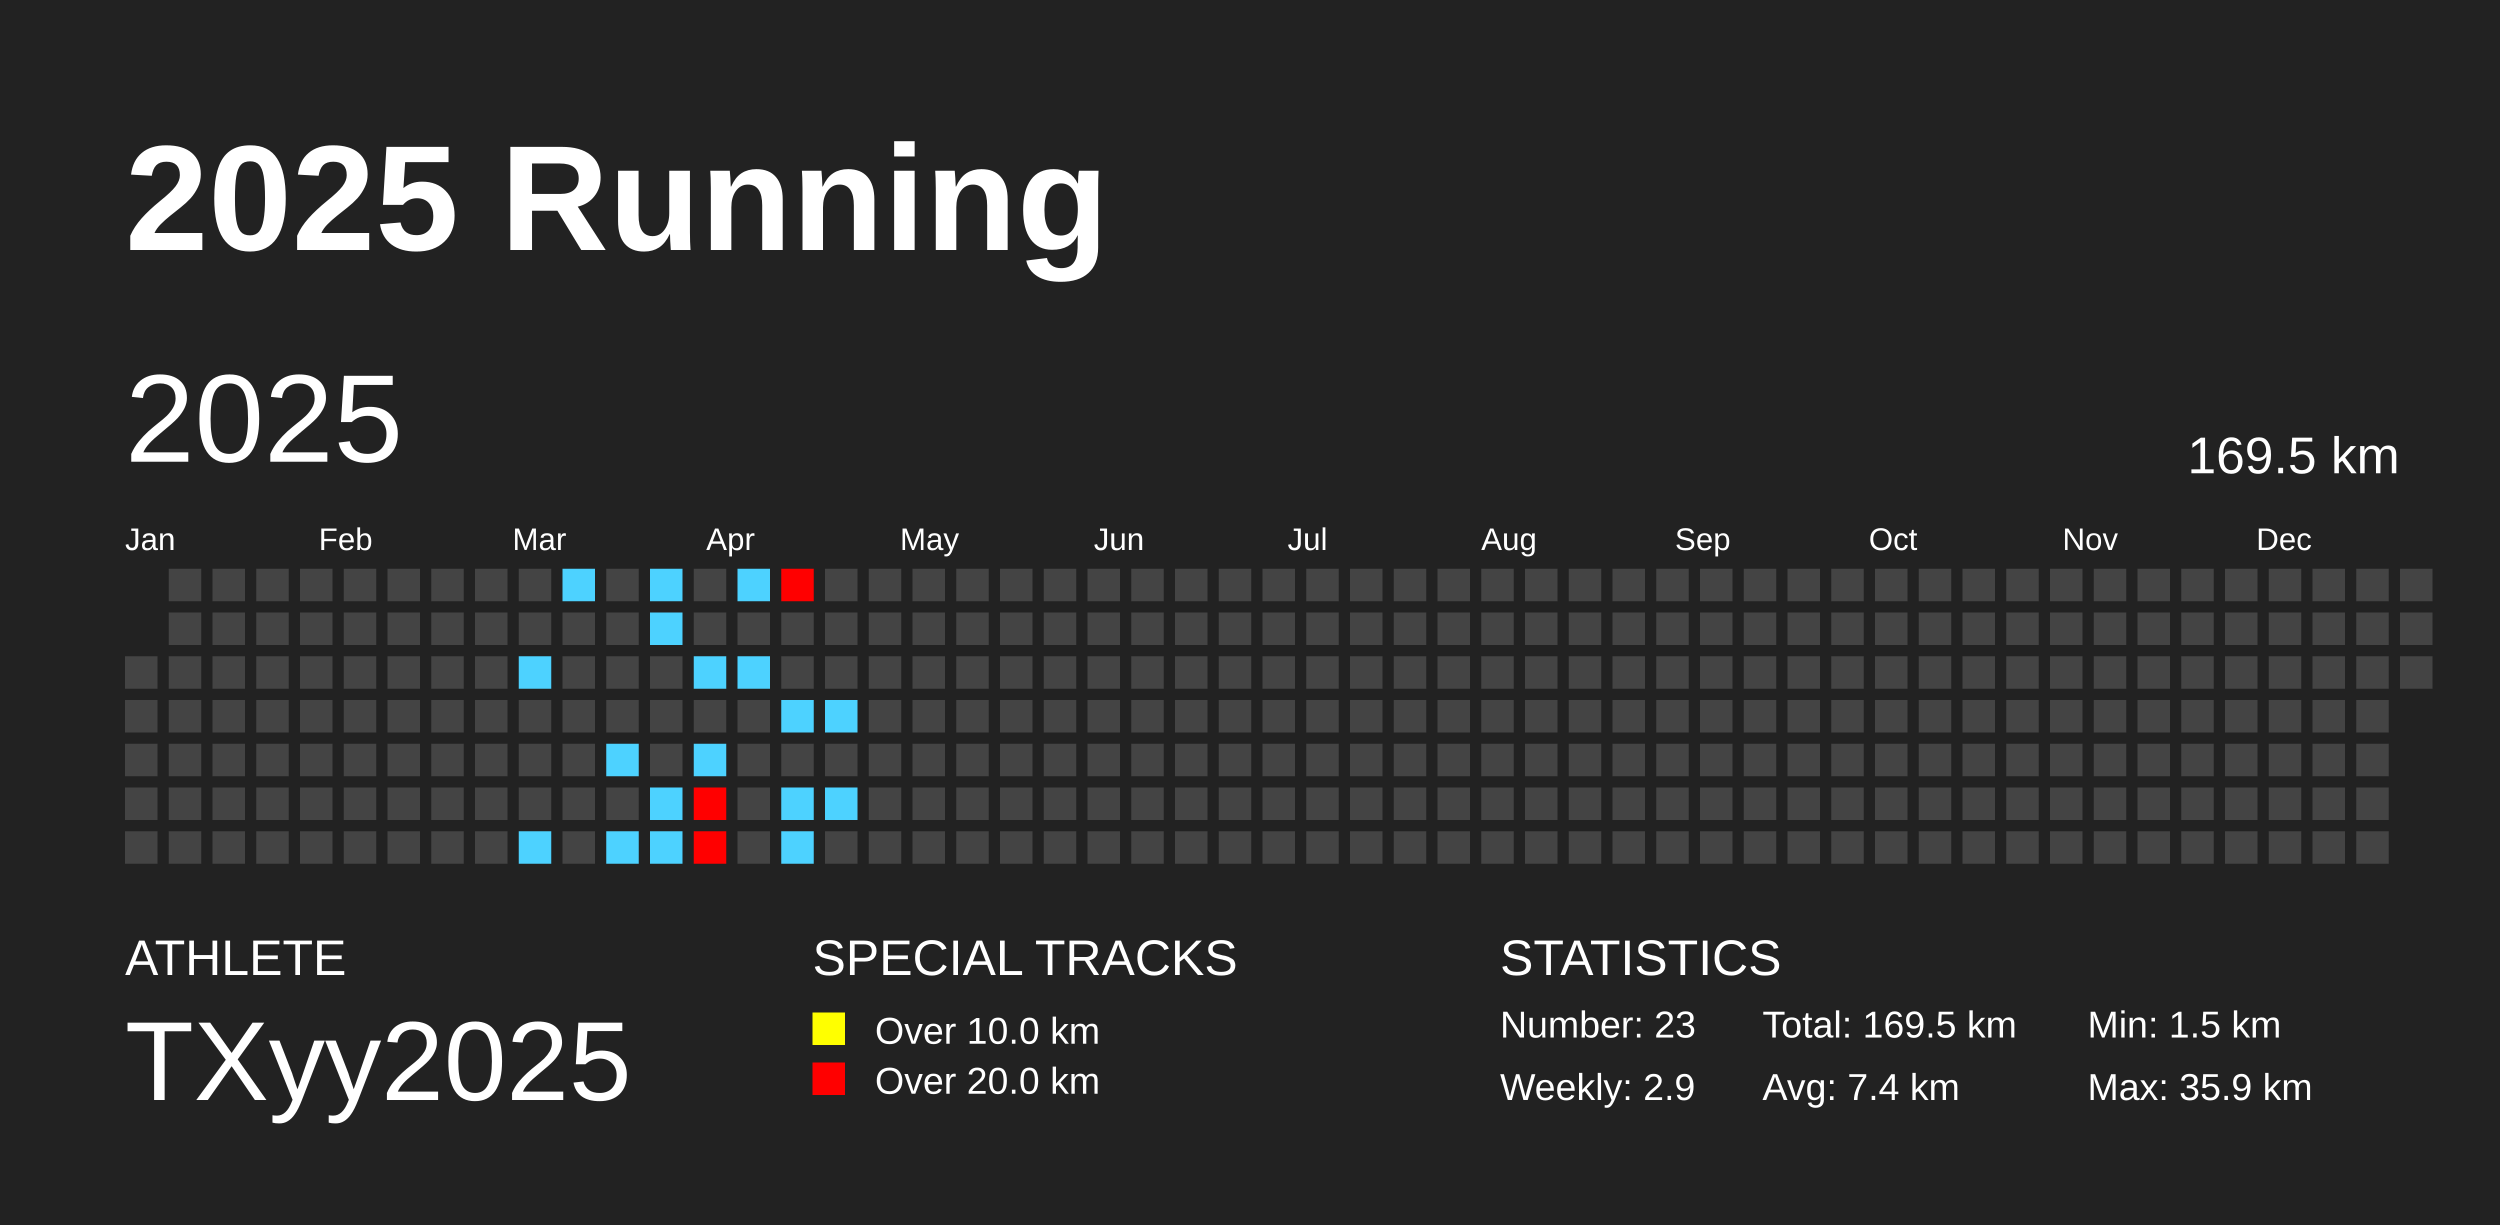
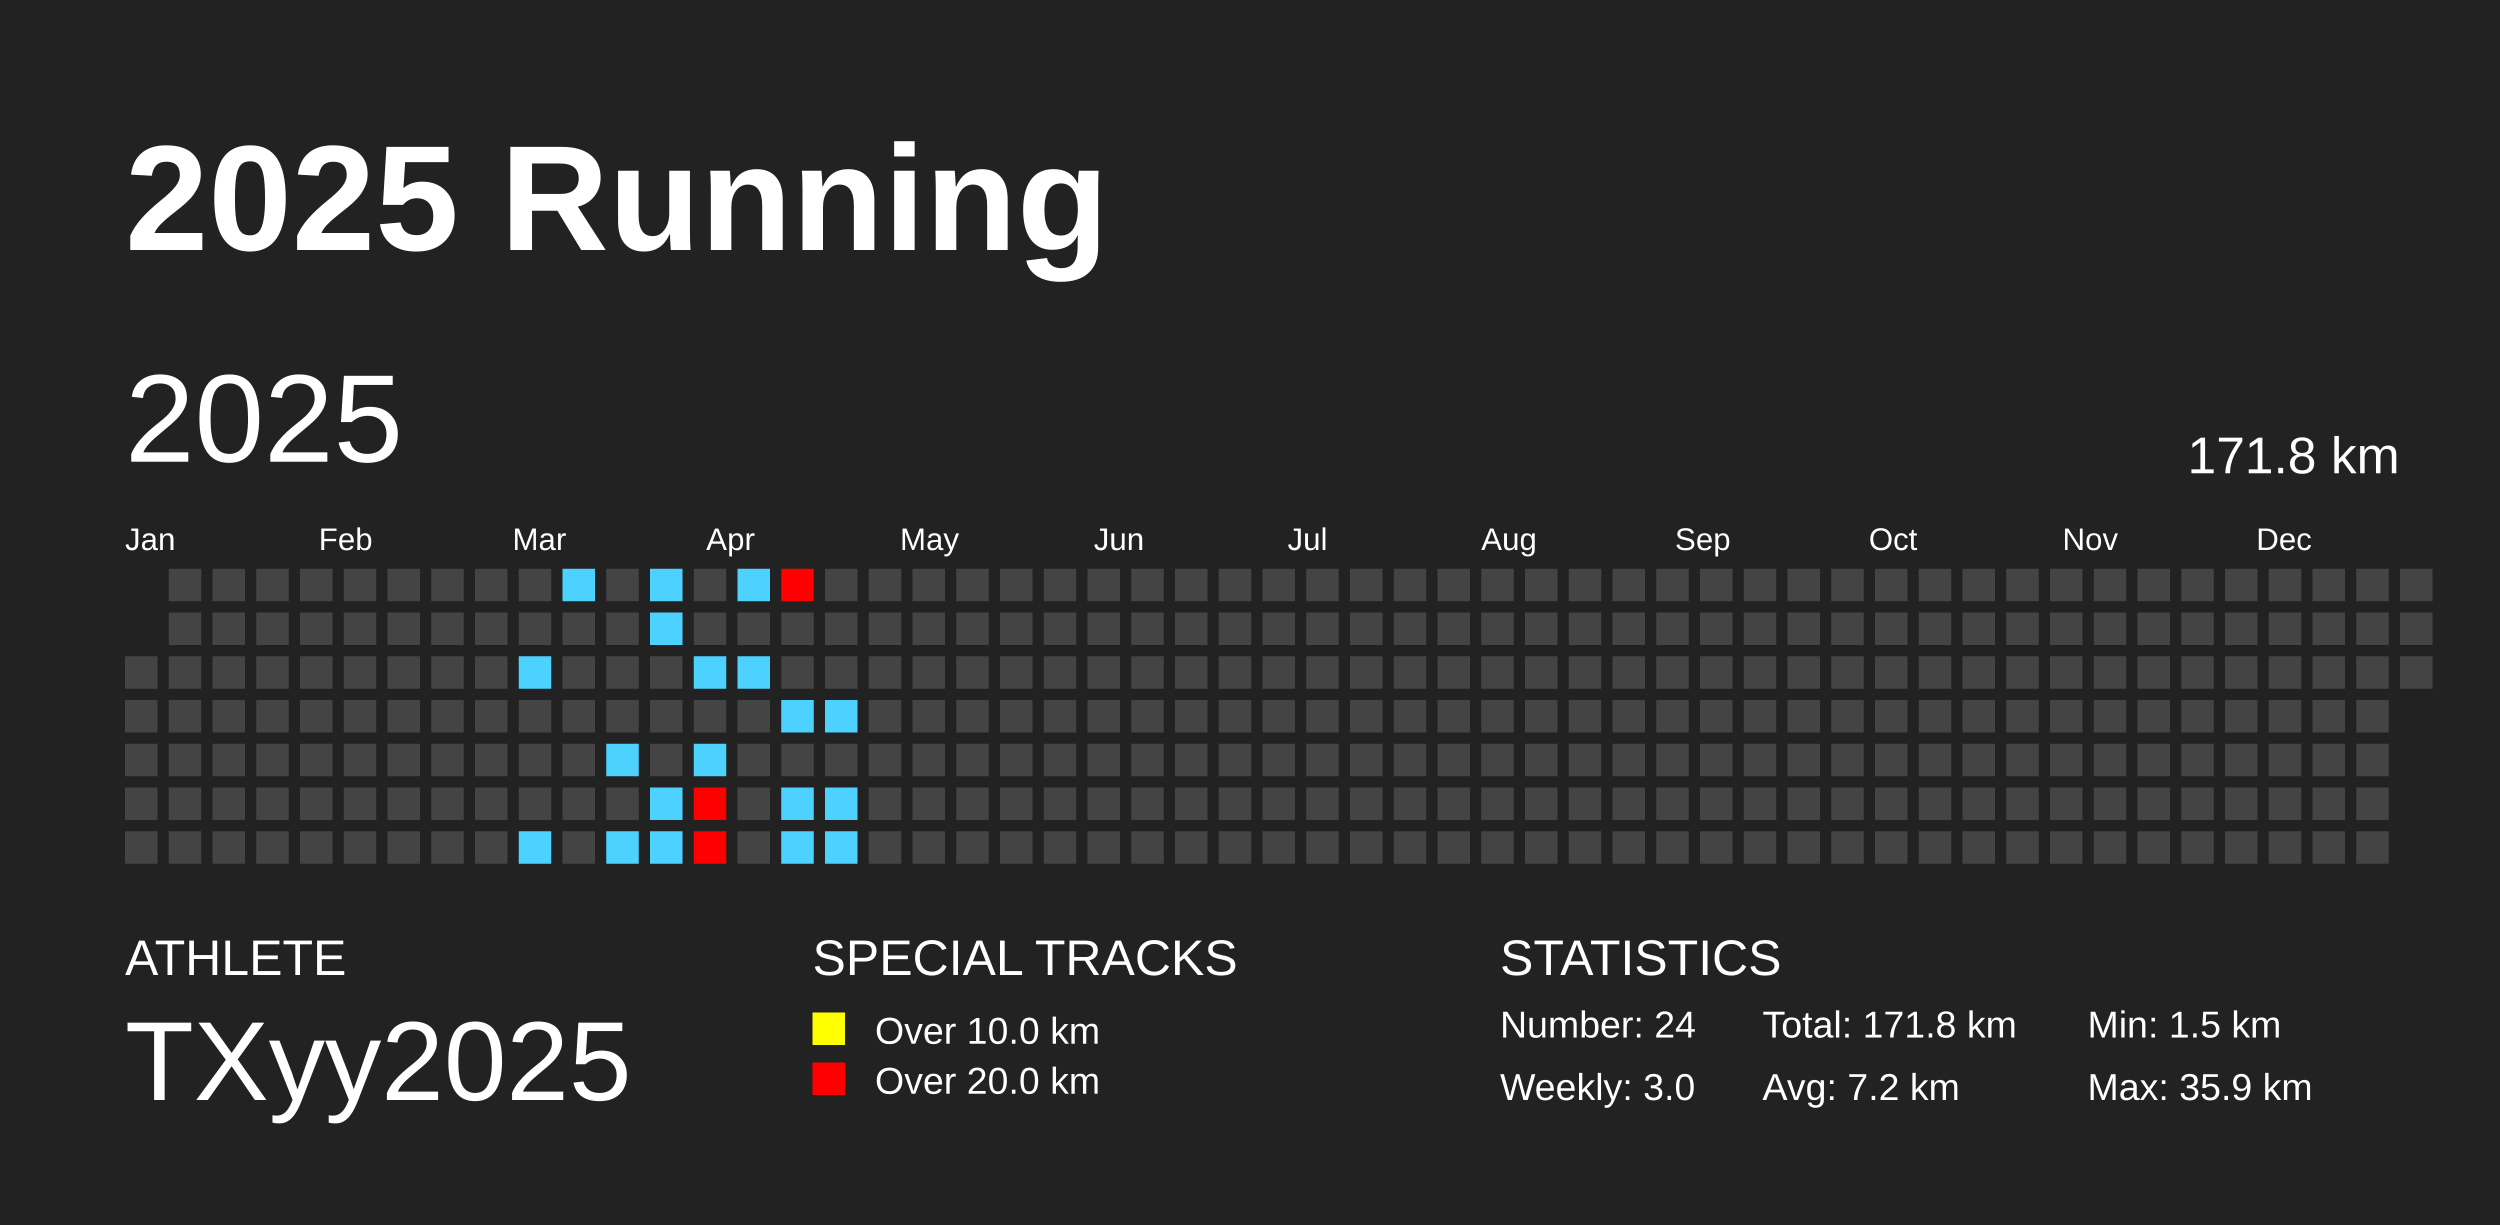
<svg xmlns="http://www.w3.org/2000/svg" baseProfile="full" height="98mm" version="1.1" viewBox="0,0,200,98" width="200mm">
  <defs />
  <rect fill="#222222" height="98" width="200" x="0" y="0" />
  <text fill="#FFFFFF" style="font-size:12px; font-family:Arial; font-weight:bold;" x="10" y="20">2025 Running</text>
  <text fill="#FFFFFF" style="font-size:4px; font-family:Arial" x="10" y="78">ATHLETE</text>
  <text fill="#FFFFFF" style="font-size:9px; font-family:Arial" x="10" y="88">TXyy2025</text>
  <text fill="#FFFFFF" style="font-size:4px; font-family:Arial" x="65" y="78">SPECIAL TRACKS</text>
  <rect fill="yellow" height="2.6" width="2.6" x="65" y="81" />
  <text fill="#FFFFFF" style="font-size:3px; font-family:Arial" x="70" y="83.5">Over 10.0 km</text>
  <rect fill="red" height="2.6" width="2.6" x="65" y="85" />
  <text fill="#FFFFFF" style="font-size:3px; font-family:Arial" x="70" y="87.5">Over 20.0 km</text>
  <text fill="#FFFFFF" style="font-size:4px; font-family:Arial" x="120" y="78">STATISTICS</text>
-   <text fill="#FFFFFF" style="font-size:3px; font-family:Arial" x="120" y="83">Number: 23</text>
-   <text fill="#FFFFFF" style="font-size:3px; font-family:Arial" x="120" y="88">Weekly: 2.9</text>
-   <text fill="#FFFFFF" style="font-size:3px; font-family:Arial" x="141" y="83">Total: 169.5 km</text>
-   <text fill="#FFFFFF" style="font-size:3px; font-family:Arial" x="141" y="88">Avg: 7.4 km</text>
+   <text fill="#FFFFFF" style="font-size:3px; font-family:Arial" x="120" y="83">Number: 24</text>
+   <text fill="#FFFFFF" style="font-size:3px; font-family:Arial" x="120" y="88">Weekly: 3.0</text>
+   <text fill="#FFFFFF" style="font-size:3px; font-family:Arial" x="141" y="83">Total: 171.8 km</text>
+   <text fill="#FFFFFF" style="font-size:3px; font-family:Arial" x="141" y="88">Avg: 7.2 km</text>
  <text fill="#FFFFFF" style="font-size:3px; font-family:Arial" x="167" y="83">Min: 1.5 km</text>
  <text fill="#FFFFFF" style="font-size:3px; font-family:Arial" x="167" y="88">Max: 35.9 km</text>
  <text dominant-baseline="hanging" fill="#FFFFFF" style="font-size:10.0px; font-family:Arial;" x="10" y="30">2025</text>
-   <text dominant-baseline="hanging" fill="#FFFFFF" style="font-size:4.125px; font-family:Arial;" x="175" y="35">169.5 km</text>
+   <text dominant-baseline="hanging" fill="#FFFFFF" style="font-size:4.125px; font-family:Arial;" x="175" y="35">171.8 km</text>
  <text fill="#FFFFFF" style="font-size:2.5px; font-family:Arial" x="10.0" y="44">Jan</text>
  <text fill="#FFFFFF" style="font-size:2.5px; font-family:Arial" x="25.5" y="44">Feb</text>
  <text fill="#FFFFFF" style="font-size:2.5px; font-family:Arial" x="41.0" y="44">Mar</text>
  <text fill="#FFFFFF" style="font-size:2.5px; font-family:Arial" x="56.5" y="44">Apr</text>
  <text fill="#FFFFFF" style="font-size:2.5px; font-family:Arial" x="72.0" y="44">May</text>
  <text fill="#FFFFFF" style="font-size:2.5px; font-family:Arial" x="87.5" y="44">Jun</text>
  <text fill="#FFFFFF" style="font-size:2.5px; font-family:Arial" x="103.0" y="44">Jul</text>
  <text fill="#FFFFFF" style="font-size:2.5px; font-family:Arial" x="118.5" y="44">Aug</text>
  <text fill="#FFFFFF" style="font-size:2.5px; font-family:Arial" x="134.0" y="44">Sep</text>
  <text fill="#FFFFFF" style="font-size:2.5px; font-family:Arial" x="149.5" y="44">Oct</text>
  <text fill="#FFFFFF" style="font-size:2.5px; font-family:Arial" x="165.0" y="44">Nov</text>
  <text fill="#FFFFFF" style="font-size:2.5px; font-family:Arial" x="180.5" y="44">Dec</text>
  <rect fill="#444444" height="2.6" width="2.6" x="10.0" y="52.5" />
  <rect fill="#444444" height="2.6" width="2.6" x="10.0" y="56.0" />
  <rect fill="#444444" height="2.6" width="2.6" x="10.0" y="59.5" />
  <rect fill="#444444" height="2.6" width="2.6" x="10.0" y="63.0" />
  <rect fill="#444444" height="2.6" width="2.6" x="10.0" y="66.5" />
  <rect fill="#444444" height="2.6" width="2.6" x="13.5" y="45.5" />
  <rect fill="#444444" height="2.6" width="2.6" x="13.5" y="49.0" />
  <rect fill="#444444" height="2.6" width="2.6" x="13.5" y="52.5" />
  <rect fill="#444444" height="2.6" width="2.6" x="13.5" y="56.0" />
  <rect fill="#444444" height="2.6" width="2.6" x="13.5" y="59.5" />
  <rect fill="#444444" height="2.6" width="2.6" x="13.5" y="63.0" />
  <rect fill="#444444" height="2.6" width="2.6" x="13.5" y="66.5" />
  <rect fill="#444444" height="2.6" width="2.6" x="17.0" y="45.5" />
  <rect fill="#444444" height="2.6" width="2.6" x="17.0" y="49.0" />
  <rect fill="#444444" height="2.6" width="2.6" x="17.0" y="52.5" />
  <rect fill="#444444" height="2.6" width="2.6" x="17.0" y="56.0" />
  <rect fill="#444444" height="2.6" width="2.6" x="17.0" y="59.5" />
  <rect fill="#444444" height="2.6" width="2.6" x="17.0" y="63.0" />
  <rect fill="#444444" height="2.6" width="2.6" x="17.0" y="66.5" />
  <rect fill="#444444" height="2.6" width="2.6" x="20.5" y="45.5" />
  <rect fill="#444444" height="2.6" width="2.6" x="20.5" y="49.0" />
  <rect fill="#444444" height="2.6" width="2.6" x="20.5" y="52.5" />
  <rect fill="#444444" height="2.6" width="2.6" x="20.5" y="56.0" />
  <rect fill="#444444" height="2.6" width="2.6" x="20.5" y="59.5" />
  <rect fill="#444444" height="2.6" width="2.6" x="20.5" y="63.0" />
  <rect fill="#444444" height="2.6" width="2.6" x="20.5" y="66.5" />
  <rect fill="#444444" height="2.6" width="2.6" x="24.0" y="45.5" />
  <rect fill="#444444" height="2.6" width="2.6" x="24.0" y="49.0" />
  <rect fill="#444444" height="2.6" width="2.6" x="24.0" y="52.5" />
  <rect fill="#444444" height="2.6" width="2.6" x="24.0" y="56.0" />
  <rect fill="#444444" height="2.6" width="2.6" x="24.0" y="59.5" />
  <rect fill="#444444" height="2.6" width="2.6" x="24.0" y="63.0" />
  <rect fill="#444444" height="2.6" width="2.6" x="24.0" y="66.5" />
  <rect fill="#444444" height="2.6" width="2.6" x="27.5" y="45.5" />
  <rect fill="#444444" height="2.6" width="2.6" x="27.5" y="49.0" />
  <rect fill="#444444" height="2.6" width="2.6" x="27.5" y="52.5" />
  <rect fill="#444444" height="2.6" width="2.6" x="27.5" y="56.0" />
  <rect fill="#444444" height="2.6" width="2.6" x="27.5" y="59.5" />
  <rect fill="#444444" height="2.6" width="2.6" x="27.5" y="63.0" />
  <rect fill="#444444" height="2.6" width="2.6" x="27.5" y="66.5" />
  <rect fill="#444444" height="2.6" width="2.6" x="31.0" y="45.5" />
  <rect fill="#444444" height="2.6" width="2.6" x="31.0" y="49.0" />
  <rect fill="#444444" height="2.6" width="2.6" x="31.0" y="52.5" />
  <rect fill="#444444" height="2.6" width="2.6" x="31.0" y="56.0" />
  <rect fill="#444444" height="2.6" width="2.6" x="31.0" y="59.5" />
  <rect fill="#444444" height="2.6" width="2.6" x="31.0" y="63.0" />
  <rect fill="#444444" height="2.6" width="2.6" x="31.0" y="66.5" />
  <rect fill="#444444" height="2.6" width="2.6" x="34.5" y="45.5" />
  <rect fill="#444444" height="2.6" width="2.6" x="34.5" y="49.0" />
  <rect fill="#444444" height="2.6" width="2.6" x="34.5" y="52.5" />
  <rect fill="#444444" height="2.6" width="2.6" x="34.5" y="56.0" />
  <rect fill="#444444" height="2.6" width="2.6" x="34.5" y="59.5" />
  <rect fill="#444444" height="2.6" width="2.6" x="34.5" y="63.0" />
  <rect fill="#444444" height="2.6" width="2.6" x="34.5" y="66.5" />
  <rect fill="#444444" height="2.6" width="2.6" x="38.0" y="45.5" />
  <rect fill="#444444" height="2.6" width="2.6" x="38.0" y="49.0" />
  <rect fill="#444444" height="2.6" width="2.6" x="38.0" y="52.5" />
  <rect fill="#444444" height="2.6" width="2.6" x="38.0" y="56.0" />
  <rect fill="#444444" height="2.6" width="2.6" x="38.0" y="59.5" />
  <rect fill="#444444" height="2.6" width="2.6" x="38.0" y="63.0" />
  <rect fill="#444444" height="2.6" width="2.6" x="38.0" y="66.5" />
  <rect fill="#444444" height="2.6" width="2.6" x="41.5" y="45.5" />
  <rect fill="#444444" height="2.6" width="2.6" x="41.5" y="49.0" />
  <rect fill="#4dd2ff" height="2.6" width="2.6" x="41.5" y="52.5" />
  <rect fill="#444444" height="2.6" width="2.6" x="41.5" y="56.0" />
  <rect fill="#444444" height="2.6" width="2.6" x="41.5" y="59.5" />
  <rect fill="#444444" height="2.6" width="2.6" x="41.5" y="63.0" />
  <rect fill="#4dd2ff" height="2.6" width="2.6" x="41.5" y="66.5" />
  <rect fill="#4dd2ff" height="2.6" width="2.6" x="45.0" y="45.5" />
  <rect fill="#444444" height="2.6" width="2.6" x="45.0" y="49.0" />
  <rect fill="#444444" height="2.6" width="2.6" x="45.0" y="52.5" />
  <rect fill="#444444" height="2.6" width="2.6" x="45.0" y="56.0" />
  <rect fill="#444444" height="2.6" width="2.6" x="45.0" y="59.5" />
  <rect fill="#444444" height="2.6" width="2.6" x="45.0" y="63.0" />
  <rect fill="#444444" height="2.6" width="2.6" x="45.0" y="66.5" />
  <rect fill="#444444" height="2.6" width="2.6" x="48.5" y="45.5" />
  <rect fill="#444444" height="2.6" width="2.6" x="48.5" y="49.0" />
  <rect fill="#444444" height="2.6" width="2.6" x="48.5" y="52.5" />
  <rect fill="#444444" height="2.6" width="2.6" x="48.5" y="56.0" />
  <rect fill="#4dd2ff" height="2.6" width="2.6" x="48.5" y="59.5" />
  <rect fill="#444444" height="2.6" width="2.6" x="48.5" y="63.0" />
  <rect fill="#4dd2ff" height="2.6" width="2.6" x="48.5" y="66.5" />
  <rect fill="#4dd2ff" height="2.6" width="2.6" x="52.0" y="45.5" />
  <rect fill="#4dd2ff" height="2.6" width="2.6" x="52.0" y="49.0" />
  <rect fill="#444444" height="2.6" width="2.6" x="52.0" y="52.5" />
  <rect fill="#444444" height="2.6" width="2.6" x="52.0" y="56.0" />
  <rect fill="#444444" height="2.6" width="2.6" x="52.0" y="59.5" />
  <rect fill="#4dd2ff" height="2.6" width="2.6" x="52.0" y="63.0" />
  <rect fill="#4dd2ff" height="2.6" width="2.6" x="52.0" y="66.5" />
  <rect fill="#444444" height="2.6" width="2.6" x="55.5" y="45.5" />
  <rect fill="#444444" height="2.6" width="2.6" x="55.5" y="49.0" />
  <rect fill="#4dd2ff" height="2.6" width="2.6" x="55.5" y="52.5" />
  <rect fill="#444444" height="2.6" width="2.6" x="55.5" y="56.0" />
  <rect fill="#4dd2ff" height="2.6" width="2.6" x="55.5" y="59.5" />
  <rect fill="red" height="2.6" width="2.6" x="55.5" y="63.0" />
  <rect fill="red" height="2.6" width="2.6" x="55.5" y="66.5" />
  <rect fill="#4dd2ff" height="2.6" width="2.6" x="59.0" y="45.5" />
  <rect fill="#444444" height="2.6" width="2.6" x="59.0" y="49.0" />
  <rect fill="#4dd2ff" height="2.6" width="2.6" x="59.0" y="52.5" />
  <rect fill="#444444" height="2.6" width="2.6" x="59.0" y="56.0" />
  <rect fill="#444444" height="2.6" width="2.6" x="59.0" y="59.5" />
  <rect fill="#444444" height="2.6" width="2.6" x="59.0" y="63.0" />
  <rect fill="#444444" height="2.6" width="2.6" x="59.0" y="66.5" />
  <rect fill="red" height="2.6" width="2.6" x="62.5" y="45.5" />
  <rect fill="#444444" height="2.6" width="2.6" x="62.5" y="49.0" />
  <rect fill="#444444" height="2.6" width="2.6" x="62.5" y="52.5" />
  <rect fill="#4dd2ff" height="2.6" width="2.6" x="62.5" y="56.0" />
  <rect fill="#444444" height="2.6" width="2.6" x="62.5" y="59.5" />
  <rect fill="#4dd2ff" height="2.6" width="2.6" x="62.5" y="63.0" />
  <rect fill="#4dd2ff" height="2.6" width="2.6" x="62.5" y="66.5" />
  <rect fill="#444444" height="2.6" width="2.6" x="66.0" y="45.5" />
  <rect fill="#444444" height="2.6" width="2.6" x="66.0" y="49.0" />
  <rect fill="#444444" height="2.6" width="2.6" x="66.0" y="52.5" />
  <rect fill="#4dd2ff" height="2.6" width="2.6" x="66.0" y="56.0" />
  <rect fill="#444444" height="2.6" width="2.6" x="66.0" y="59.5" />
  <rect fill="#4dd2ff" height="2.6" width="2.6" x="66.0" y="63.0" />
-   <rect fill="#444444" height="2.6" width="2.6" x="66.0" y="66.5" />
+   <rect fill="#4dd2ff" height="2.6" width="2.6" x="66.0" y="66.5" />
  <rect fill="#444444" height="2.6" width="2.6" x="69.5" y="45.5" />
  <rect fill="#444444" height="2.6" width="2.6" x="69.5" y="49.0" />
  <rect fill="#444444" height="2.6" width="2.6" x="69.5" y="52.5" />
  <rect fill="#444444" height="2.6" width="2.6" x="69.5" y="56.0" />
  <rect fill="#444444" height="2.6" width="2.6" x="69.5" y="59.5" />
  <rect fill="#444444" height="2.6" width="2.6" x="69.5" y="63.0" />
  <rect fill="#444444" height="2.6" width="2.6" x="69.5" y="66.5" />
  <rect fill="#444444" height="2.6" width="2.6" x="73.0" y="45.5" />
  <rect fill="#444444" height="2.6" width="2.6" x="73.0" y="49.0" />
  <rect fill="#444444" height="2.6" width="2.6" x="73.0" y="52.5" />
  <rect fill="#444444" height="2.6" width="2.6" x="73.0" y="56.0" />
  <rect fill="#444444" height="2.6" width="2.6" x="73.0" y="59.5" />
  <rect fill="#444444" height="2.6" width="2.6" x="73.0" y="63.0" />
  <rect fill="#444444" height="2.6" width="2.6" x="73.0" y="66.5" />
  <rect fill="#444444" height="2.6" width="2.6" x="76.5" y="45.5" />
  <rect fill="#444444" height="2.6" width="2.6" x="76.5" y="49.0" />
  <rect fill="#444444" height="2.6" width="2.6" x="76.5" y="52.5" />
  <rect fill="#444444" height="2.6" width="2.6" x="76.5" y="56.0" />
  <rect fill="#444444" height="2.6" width="2.6" x="76.5" y="59.5" />
  <rect fill="#444444" height="2.6" width="2.6" x="76.5" y="63.0" />
  <rect fill="#444444" height="2.6" width="2.6" x="76.5" y="66.5" />
  <rect fill="#444444" height="2.6" width="2.6" x="80.0" y="45.5" />
  <rect fill="#444444" height="2.6" width="2.6" x="80.0" y="49.0" />
  <rect fill="#444444" height="2.6" width="2.6" x="80.0" y="52.5" />
  <rect fill="#444444" height="2.6" width="2.6" x="80.0" y="56.0" />
  <rect fill="#444444" height="2.6" width="2.6" x="80.0" y="59.5" />
  <rect fill="#444444" height="2.6" width="2.6" x="80.0" y="63.0" />
  <rect fill="#444444" height="2.6" width="2.6" x="80.0" y="66.5" />
  <rect fill="#444444" height="2.6" width="2.6" x="83.5" y="45.5" />
  <rect fill="#444444" height="2.6" width="2.6" x="83.5" y="49.0" />
  <rect fill="#444444" height="2.6" width="2.6" x="83.5" y="52.5" />
  <rect fill="#444444" height="2.6" width="2.6" x="83.5" y="56.0" />
  <rect fill="#444444" height="2.6" width="2.6" x="83.5" y="59.5" />
  <rect fill="#444444" height="2.6" width="2.6" x="83.5" y="63.0" />
  <rect fill="#444444" height="2.6" width="2.6" x="83.5" y="66.5" />
  <rect fill="#444444" height="2.6" width="2.6" x="87.0" y="45.5" />
  <rect fill="#444444" height="2.6" width="2.6" x="87.0" y="49.0" />
  <rect fill="#444444" height="2.6" width="2.6" x="87.0" y="52.5" />
  <rect fill="#444444" height="2.6" width="2.6" x="87.0" y="56.0" />
  <rect fill="#444444" height="2.6" width="2.6" x="87.0" y="59.5" />
  <rect fill="#444444" height="2.6" width="2.6" x="87.0" y="63.0" />
  <rect fill="#444444" height="2.6" width="2.6" x="87.0" y="66.5" />
  <rect fill="#444444" height="2.6" width="2.6" x="90.5" y="45.5" />
  <rect fill="#444444" height="2.6" width="2.6" x="90.5" y="49.0" />
  <rect fill="#444444" height="2.6" width="2.6" x="90.5" y="52.5" />
  <rect fill="#444444" height="2.6" width="2.6" x="90.5" y="56.0" />
  <rect fill="#444444" height="2.6" width="2.6" x="90.5" y="59.5" />
  <rect fill="#444444" height="2.6" width="2.6" x="90.5" y="63.0" />
  <rect fill="#444444" height="2.6" width="2.6" x="90.5" y="66.5" />
  <rect fill="#444444" height="2.6" width="2.6" x="94.0" y="45.5" />
  <rect fill="#444444" height="2.6" width="2.6" x="94.0" y="49.0" />
  <rect fill="#444444" height="2.6" width="2.6" x="94.0" y="52.5" />
  <rect fill="#444444" height="2.6" width="2.6" x="94.0" y="56.0" />
  <rect fill="#444444" height="2.6" width="2.6" x="94.0" y="59.5" />
  <rect fill="#444444" height="2.6" width="2.6" x="94.0" y="63.0" />
  <rect fill="#444444" height="2.6" width="2.6" x="94.0" y="66.5" />
  <rect fill="#444444" height="2.6" width="2.6" x="97.5" y="45.5" />
  <rect fill="#444444" height="2.6" width="2.6" x="97.5" y="49.0" />
  <rect fill="#444444" height="2.6" width="2.6" x="97.5" y="52.5" />
  <rect fill="#444444" height="2.6" width="2.6" x="97.5" y="56.0" />
  <rect fill="#444444" height="2.6" width="2.6" x="97.5" y="59.5" />
  <rect fill="#444444" height="2.6" width="2.6" x="97.5" y="63.0" />
  <rect fill="#444444" height="2.6" width="2.6" x="97.5" y="66.5" />
  <rect fill="#444444" height="2.6" width="2.6" x="101.0" y="45.5" />
  <rect fill="#444444" height="2.6" width="2.6" x="101.0" y="49.0" />
  <rect fill="#444444" height="2.6" width="2.6" x="101.0" y="52.5" />
  <rect fill="#444444" height="2.6" width="2.6" x="101.0" y="56.0" />
  <rect fill="#444444" height="2.6" width="2.6" x="101.0" y="59.5" />
  <rect fill="#444444" height="2.6" width="2.6" x="101.0" y="63.0" />
  <rect fill="#444444" height="2.6" width="2.6" x="101.0" y="66.5" />
  <rect fill="#444444" height="2.6" width="2.6" x="104.5" y="45.5" />
  <rect fill="#444444" height="2.6" width="2.6" x="104.5" y="49.0" />
  <rect fill="#444444" height="2.6" width="2.6" x="104.5" y="52.5" />
  <rect fill="#444444" height="2.6" width="2.6" x="104.5" y="56.0" />
  <rect fill="#444444" height="2.6" width="2.6" x="104.5" y="59.5" />
  <rect fill="#444444" height="2.6" width="2.6" x="104.5" y="63.0" />
  <rect fill="#444444" height="2.6" width="2.6" x="104.5" y="66.5" />
  <rect fill="#444444" height="2.6" width="2.6" x="108.0" y="45.5" />
  <rect fill="#444444" height="2.6" width="2.6" x="108.0" y="49.0" />
  <rect fill="#444444" height="2.6" width="2.6" x="108.0" y="52.5" />
  <rect fill="#444444" height="2.6" width="2.6" x="108.0" y="56.0" />
  <rect fill="#444444" height="2.6" width="2.6" x="108.0" y="59.5" />
  <rect fill="#444444" height="2.6" width="2.6" x="108.0" y="63.0" />
  <rect fill="#444444" height="2.6" width="2.6" x="108.0" y="66.5" />
  <rect fill="#444444" height="2.6" width="2.6" x="111.5" y="45.5" />
  <rect fill="#444444" height="2.6" width="2.6" x="111.5" y="49.0" />
  <rect fill="#444444" height="2.6" width="2.6" x="111.5" y="52.5" />
  <rect fill="#444444" height="2.6" width="2.6" x="111.5" y="56.0" />
  <rect fill="#444444" height="2.6" width="2.6" x="111.5" y="59.5" />
  <rect fill="#444444" height="2.6" width="2.6" x="111.5" y="63.0" />
  <rect fill="#444444" height="2.6" width="2.6" x="111.5" y="66.5" />
  <rect fill="#444444" height="2.6" width="2.6" x="115.0" y="45.5" />
  <rect fill="#444444" height="2.6" width="2.6" x="115.0" y="49.0" />
  <rect fill="#444444" height="2.6" width="2.6" x="115.0" y="52.5" />
  <rect fill="#444444" height="2.6" width="2.6" x="115.0" y="56.0" />
  <rect fill="#444444" height="2.6" width="2.6" x="115.0" y="59.5" />
  <rect fill="#444444" height="2.6" width="2.6" x="115.0" y="63.0" />
  <rect fill="#444444" height="2.6" width="2.6" x="115.0" y="66.5" />
  <rect fill="#444444" height="2.6" width="2.6" x="118.5" y="45.5" />
  <rect fill="#444444" height="2.6" width="2.6" x="118.5" y="49.0" />
  <rect fill="#444444" height="2.6" width="2.6" x="118.5" y="52.5" />
  <rect fill="#444444" height="2.6" width="2.6" x="118.5" y="56.0" />
  <rect fill="#444444" height="2.6" width="2.6" x="118.5" y="59.5" />
  <rect fill="#444444" height="2.6" width="2.6" x="118.5" y="63.0" />
  <rect fill="#444444" height="2.6" width="2.6" x="118.5" y="66.5" />
  <rect fill="#444444" height="2.6" width="2.6" x="122.0" y="45.5" />
  <rect fill="#444444" height="2.6" width="2.6" x="122.0" y="49.0" />
  <rect fill="#444444" height="2.6" width="2.6" x="122.0" y="52.5" />
  <rect fill="#444444" height="2.6" width="2.6" x="122.0" y="56.0" />
  <rect fill="#444444" height="2.6" width="2.6" x="122.0" y="59.5" />
  <rect fill="#444444" height="2.6" width="2.6" x="122.0" y="63.0" />
  <rect fill="#444444" height="2.6" width="2.6" x="122.0" y="66.5" />
  <rect fill="#444444" height="2.6" width="2.6" x="125.5" y="45.5" />
  <rect fill="#444444" height="2.6" width="2.6" x="125.5" y="49.0" />
  <rect fill="#444444" height="2.6" width="2.6" x="125.5" y="52.5" />
  <rect fill="#444444" height="2.6" width="2.6" x="125.5" y="56.0" />
  <rect fill="#444444" height="2.6" width="2.6" x="125.5" y="59.5" />
  <rect fill="#444444" height="2.6" width="2.6" x="125.5" y="63.0" />
  <rect fill="#444444" height="2.6" width="2.6" x="125.5" y="66.5" />
  <rect fill="#444444" height="2.6" width="2.6" x="129.0" y="45.5" />
  <rect fill="#444444" height="2.6" width="2.6" x="129.0" y="49.0" />
  <rect fill="#444444" height="2.6" width="2.6" x="129.0" y="52.5" />
  <rect fill="#444444" height="2.6" width="2.6" x="129.0" y="56.0" />
  <rect fill="#444444" height="2.6" width="2.6" x="129.0" y="59.5" />
  <rect fill="#444444" height="2.6" width="2.6" x="129.0" y="63.0" />
  <rect fill="#444444" height="2.6" width="2.6" x="129.0" y="66.5" />
  <rect fill="#444444" height="2.6" width="2.6" x="132.5" y="45.5" />
  <rect fill="#444444" height="2.6" width="2.6" x="132.5" y="49.0" />
  <rect fill="#444444" height="2.6" width="2.6" x="132.5" y="52.5" />
  <rect fill="#444444" height="2.6" width="2.6" x="132.5" y="56.0" />
  <rect fill="#444444" height="2.6" width="2.6" x="132.5" y="59.5" />
  <rect fill="#444444" height="2.6" width="2.6" x="132.5" y="63.0" />
  <rect fill="#444444" height="2.6" width="2.6" x="132.5" y="66.5" />
  <rect fill="#444444" height="2.6" width="2.6" x="136.0" y="45.5" />
  <rect fill="#444444" height="2.6" width="2.6" x="136.0" y="49.0" />
  <rect fill="#444444" height="2.6" width="2.6" x="136.0" y="52.5" />
  <rect fill="#444444" height="2.6" width="2.6" x="136.0" y="56.0" />
  <rect fill="#444444" height="2.6" width="2.6" x="136.0" y="59.5" />
  <rect fill="#444444" height="2.6" width="2.6" x="136.0" y="63.0" />
  <rect fill="#444444" height="2.6" width="2.6" x="136.0" y="66.5" />
  <rect fill="#444444" height="2.6" width="2.6" x="139.5" y="45.5" />
  <rect fill="#444444" height="2.6" width="2.6" x="139.5" y="49.0" />
  <rect fill="#444444" height="2.6" width="2.6" x="139.5" y="52.5" />
  <rect fill="#444444" height="2.6" width="2.6" x="139.5" y="56.0" />
  <rect fill="#444444" height="2.6" width="2.6" x="139.5" y="59.5" />
  <rect fill="#444444" height="2.6" width="2.6" x="139.5" y="63.0" />
  <rect fill="#444444" height="2.6" width="2.6" x="139.5" y="66.5" />
  <rect fill="#444444" height="2.6" width="2.6" x="143.0" y="45.5" />
  <rect fill="#444444" height="2.6" width="2.6" x="143.0" y="49.0" />
  <rect fill="#444444" height="2.6" width="2.6" x="143.0" y="52.5" />
  <rect fill="#444444" height="2.6" width="2.6" x="143.0" y="56.0" />
  <rect fill="#444444" height="2.6" width="2.6" x="143.0" y="59.5" />
  <rect fill="#444444" height="2.6" width="2.6" x="143.0" y="63.0" />
  <rect fill="#444444" height="2.6" width="2.6" x="143.0" y="66.5" />
  <rect fill="#444444" height="2.6" width="2.6" x="146.5" y="45.5" />
  <rect fill="#444444" height="2.6" width="2.6" x="146.5" y="49.0" />
  <rect fill="#444444" height="2.6" width="2.6" x="146.5" y="52.5" />
  <rect fill="#444444" height="2.6" width="2.6" x="146.5" y="56.0" />
  <rect fill="#444444" height="2.6" width="2.6" x="146.5" y="59.5" />
  <rect fill="#444444" height="2.6" width="2.6" x="146.5" y="63.0" />
  <rect fill="#444444" height="2.6" width="2.6" x="146.5" y="66.5" />
  <rect fill="#444444" height="2.6" width="2.6" x="150.0" y="45.5" />
  <rect fill="#444444" height="2.6" width="2.6" x="150.0" y="49.0" />
  <rect fill="#444444" height="2.6" width="2.6" x="150.0" y="52.5" />
  <rect fill="#444444" height="2.6" width="2.6" x="150.0" y="56.0" />
  <rect fill="#444444" height="2.6" width="2.6" x="150.0" y="59.5" />
  <rect fill="#444444" height="2.6" width="2.6" x="150.0" y="63.0" />
  <rect fill="#444444" height="2.6" width="2.6" x="150.0" y="66.5" />
  <rect fill="#444444" height="2.6" width="2.6" x="153.5" y="45.5" />
  <rect fill="#444444" height="2.6" width="2.6" x="153.5" y="49.0" />
  <rect fill="#444444" height="2.6" width="2.6" x="153.5" y="52.5" />
  <rect fill="#444444" height="2.6" width="2.6" x="153.5" y="56.0" />
  <rect fill="#444444" height="2.6" width="2.6" x="153.5" y="59.5" />
  <rect fill="#444444" height="2.6" width="2.6" x="153.5" y="63.0" />
  <rect fill="#444444" height="2.6" width="2.6" x="153.5" y="66.5" />
  <rect fill="#444444" height="2.6" width="2.6" x="157.0" y="45.5" />
  <rect fill="#444444" height="2.6" width="2.6" x="157.0" y="49.0" />
  <rect fill="#444444" height="2.6" width="2.6" x="157.0" y="52.5" />
  <rect fill="#444444" height="2.6" width="2.6" x="157.0" y="56.0" />
  <rect fill="#444444" height="2.6" width="2.6" x="157.0" y="59.5" />
  <rect fill="#444444" height="2.6" width="2.6" x="157.0" y="63.0" />
  <rect fill="#444444" height="2.6" width="2.6" x="157.0" y="66.5" />
  <rect fill="#444444" height="2.6" width="2.6" x="160.5" y="45.5" />
  <rect fill="#444444" height="2.6" width="2.6" x="160.5" y="49.0" />
  <rect fill="#444444" height="2.6" width="2.6" x="160.5" y="52.5" />
  <rect fill="#444444" height="2.6" width="2.6" x="160.5" y="56.0" />
  <rect fill="#444444" height="2.6" width="2.6" x="160.5" y="59.5" />
  <rect fill="#444444" height="2.6" width="2.6" x="160.5" y="63.0" />
  <rect fill="#444444" height="2.6" width="2.6" x="160.5" y="66.5" />
  <rect fill="#444444" height="2.6" width="2.6" x="164.0" y="45.5" />
  <rect fill="#444444" height="2.6" width="2.6" x="164.0" y="49.0" />
  <rect fill="#444444" height="2.6" width="2.6" x="164.0" y="52.5" />
  <rect fill="#444444" height="2.6" width="2.6" x="164.0" y="56.0" />
  <rect fill="#444444" height="2.6" width="2.6" x="164.0" y="59.5" />
  <rect fill="#444444" height="2.6" width="2.6" x="164.0" y="63.0" />
  <rect fill="#444444" height="2.6" width="2.6" x="164.0" y="66.5" />
  <rect fill="#444444" height="2.6" width="2.6" x="167.5" y="45.5" />
  <rect fill="#444444" height="2.6" width="2.6" x="167.5" y="49.0" />
  <rect fill="#444444" height="2.6" width="2.6" x="167.5" y="52.5" />
  <rect fill="#444444" height="2.6" width="2.6" x="167.5" y="56.0" />
  <rect fill="#444444" height="2.6" width="2.6" x="167.5" y="59.5" />
  <rect fill="#444444" height="2.6" width="2.6" x="167.5" y="63.0" />
  <rect fill="#444444" height="2.6" width="2.6" x="167.5" y="66.5" />
  <rect fill="#444444" height="2.6" width="2.6" x="171.0" y="45.5" />
  <rect fill="#444444" height="2.6" width="2.6" x="171.0" y="49.0" />
  <rect fill="#444444" height="2.6" width="2.6" x="171.0" y="52.5" />
  <rect fill="#444444" height="2.6" width="2.6" x="171.0" y="56.0" />
  <rect fill="#444444" height="2.6" width="2.6" x="171.0" y="59.5" />
  <rect fill="#444444" height="2.6" width="2.6" x="171.0" y="63.0" />
  <rect fill="#444444" height="2.6" width="2.6" x="171.0" y="66.5" />
  <rect fill="#444444" height="2.6" width="2.6" x="174.5" y="45.5" />
  <rect fill="#444444" height="2.6" width="2.6" x="174.5" y="49.0" />
  <rect fill="#444444" height="2.6" width="2.6" x="174.5" y="52.5" />
  <rect fill="#444444" height="2.6" width="2.6" x="174.5" y="56.0" />
  <rect fill="#444444" height="2.6" width="2.6" x="174.5" y="59.5" />
  <rect fill="#444444" height="2.6" width="2.6" x="174.5" y="63.0" />
  <rect fill="#444444" height="2.6" width="2.6" x="174.5" y="66.5" />
  <rect fill="#444444" height="2.6" width="2.6" x="178.0" y="45.5" />
  <rect fill="#444444" height="2.6" width="2.6" x="178.0" y="49.0" />
  <rect fill="#444444" height="2.6" width="2.6" x="178.0" y="52.5" />
  <rect fill="#444444" height="2.6" width="2.6" x="178.0" y="56.0" />
  <rect fill="#444444" height="2.6" width="2.6" x="178.0" y="59.5" />
  <rect fill="#444444" height="2.6" width="2.6" x="178.0" y="63.0" />
  <rect fill="#444444" height="2.6" width="2.6" x="178.0" y="66.5" />
  <rect fill="#444444" height="2.6" width="2.6" x="181.5" y="45.5" />
  <rect fill="#444444" height="2.6" width="2.6" x="181.5" y="49.0" />
  <rect fill="#444444" height="2.6" width="2.6" x="181.5" y="52.5" />
  <rect fill="#444444" height="2.6" width="2.6" x="181.5" y="56.0" />
  <rect fill="#444444" height="2.6" width="2.6" x="181.5" y="59.5" />
  <rect fill="#444444" height="2.6" width="2.6" x="181.5" y="63.0" />
  <rect fill="#444444" height="2.6" width="2.6" x="181.5" y="66.5" />
  <rect fill="#444444" height="2.6" width="2.6" x="185.0" y="45.5" />
  <rect fill="#444444" height="2.6" width="2.6" x="185.0" y="49.0" />
  <rect fill="#444444" height="2.6" width="2.6" x="185.0" y="52.5" />
  <rect fill="#444444" height="2.6" width="2.6" x="185.0" y="56.0" />
  <rect fill="#444444" height="2.6" width="2.6" x="185.0" y="59.5" />
  <rect fill="#444444" height="2.6" width="2.6" x="185.0" y="63.0" />
  <rect fill="#444444" height="2.6" width="2.6" x="185.0" y="66.5" />
  <rect fill="#444444" height="2.6" width="2.6" x="188.5" y="45.5" />
  <rect fill="#444444" height="2.6" width="2.6" x="188.5" y="49.0" />
  <rect fill="#444444" height="2.6" width="2.6" x="188.5" y="52.5" />
  <rect fill="#444444" height="2.6" width="2.6" x="188.5" y="56.0" />
  <rect fill="#444444" height="2.6" width="2.6" x="188.5" y="59.5" />
  <rect fill="#444444" height="2.6" width="2.6" x="188.5" y="63.0" />
  <rect fill="#444444" height="2.6" width="2.6" x="188.5" y="66.5" />
  <rect fill="#444444" height="2.6" width="2.6" x="192.0" y="45.5" />
  <rect fill="#444444" height="2.6" width="2.6" x="192.0" y="49.0" />
  <rect fill="#444444" height="2.6" width="2.6" x="192.0" y="52.5" />
</svg>
